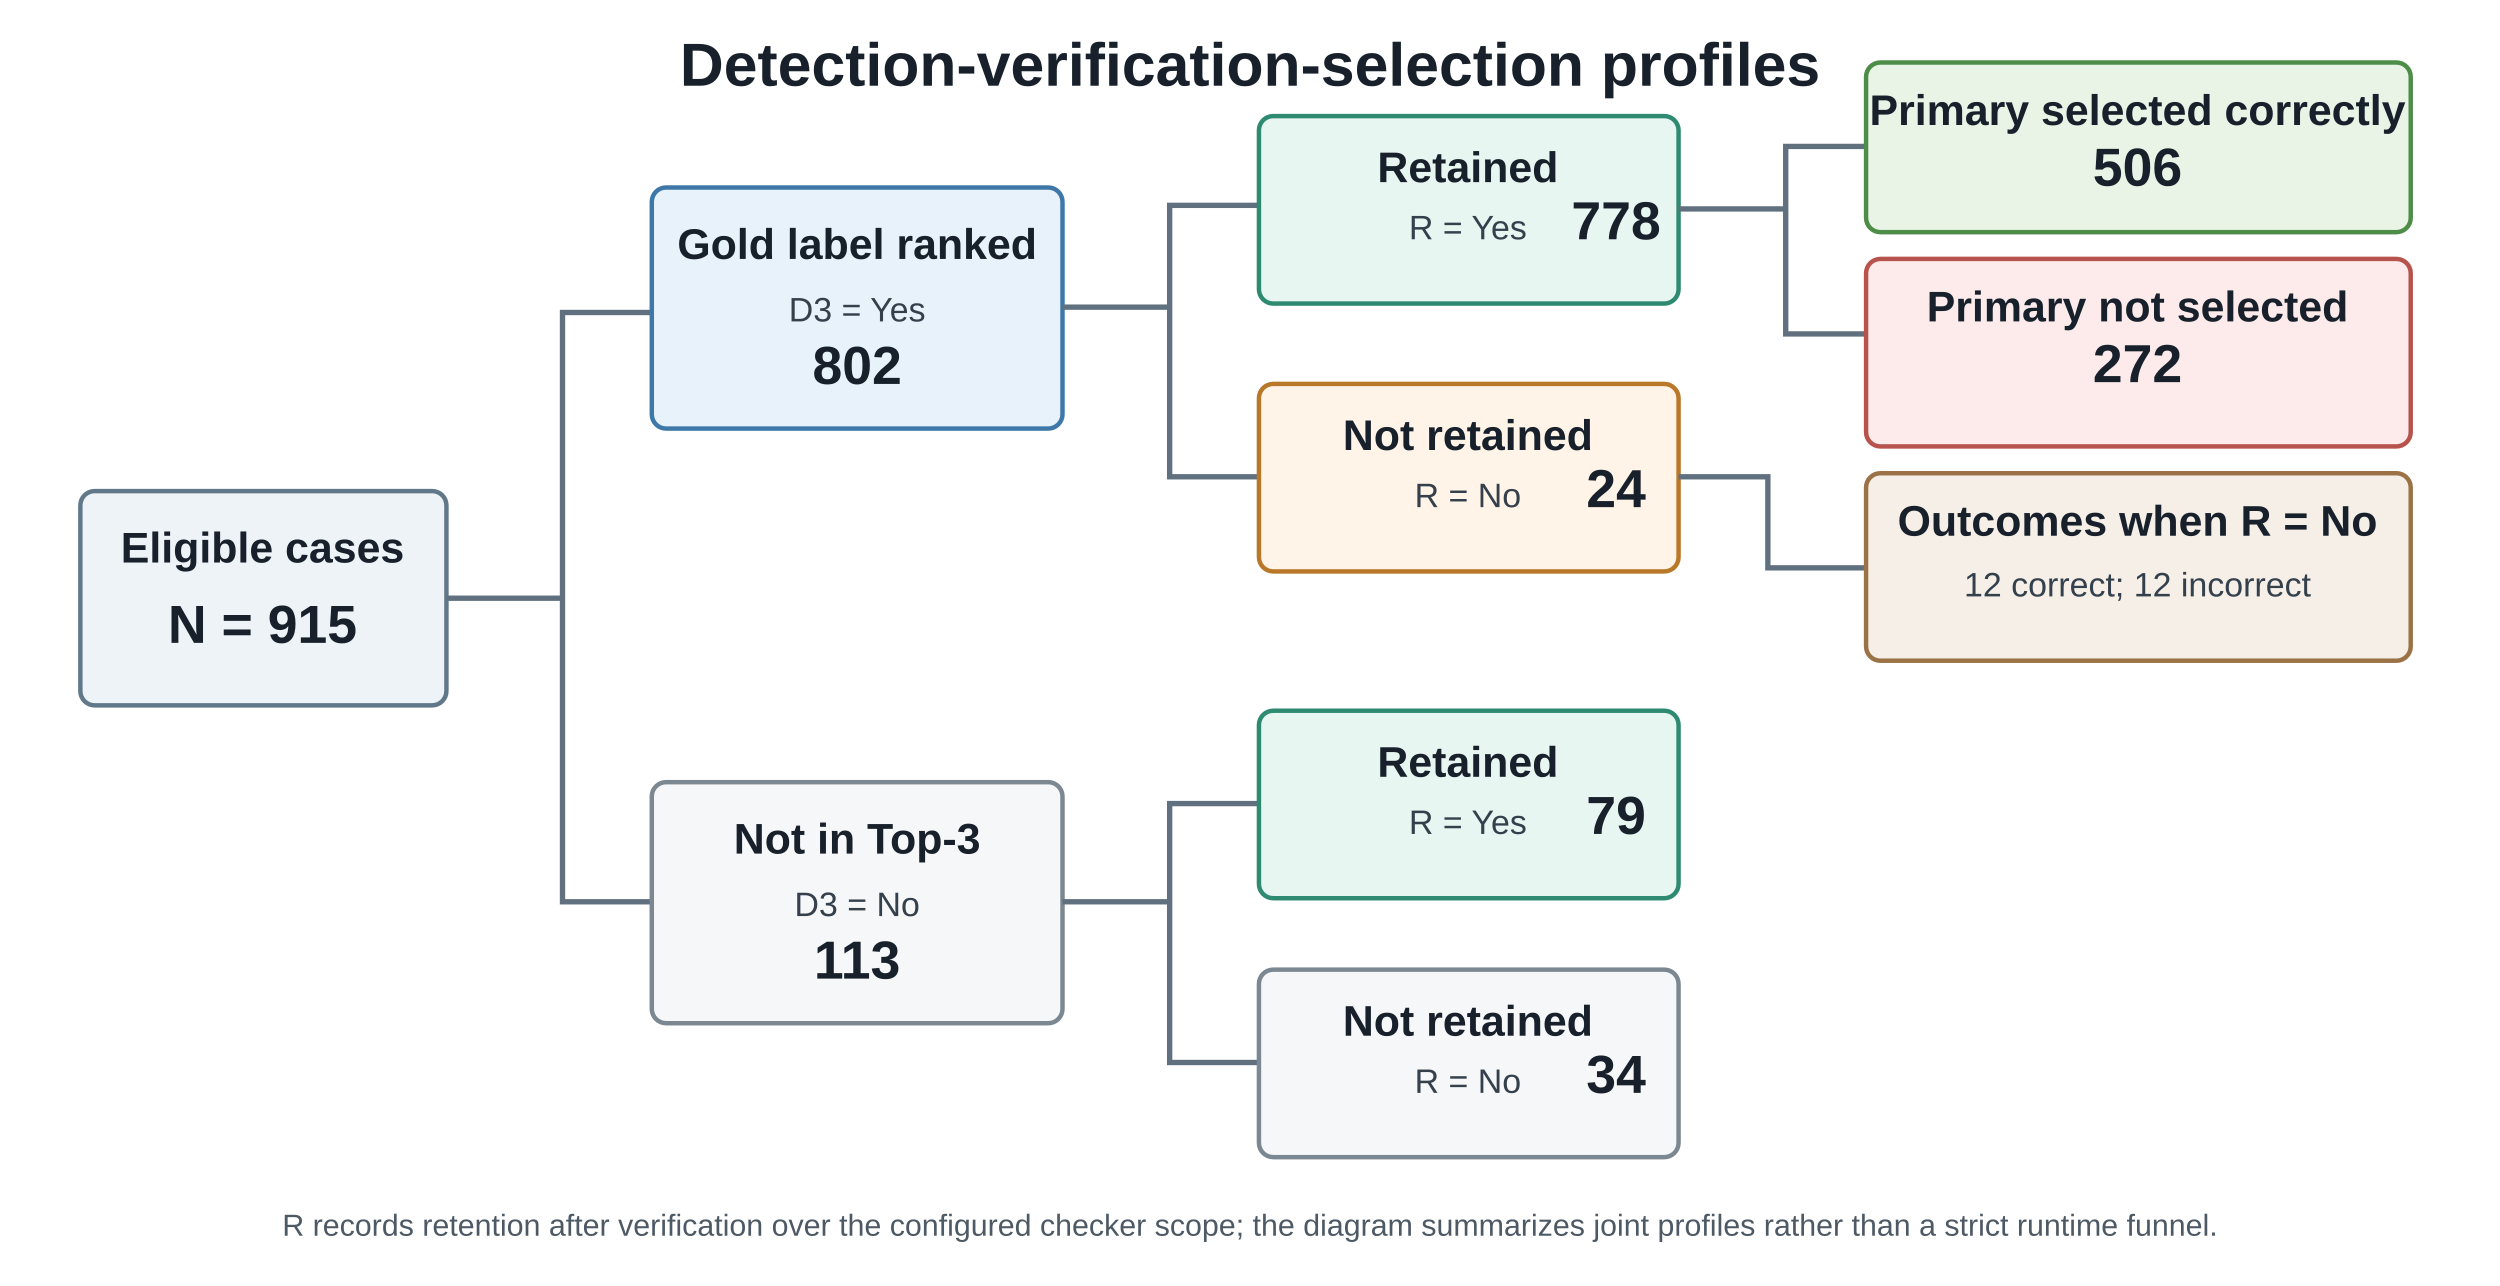
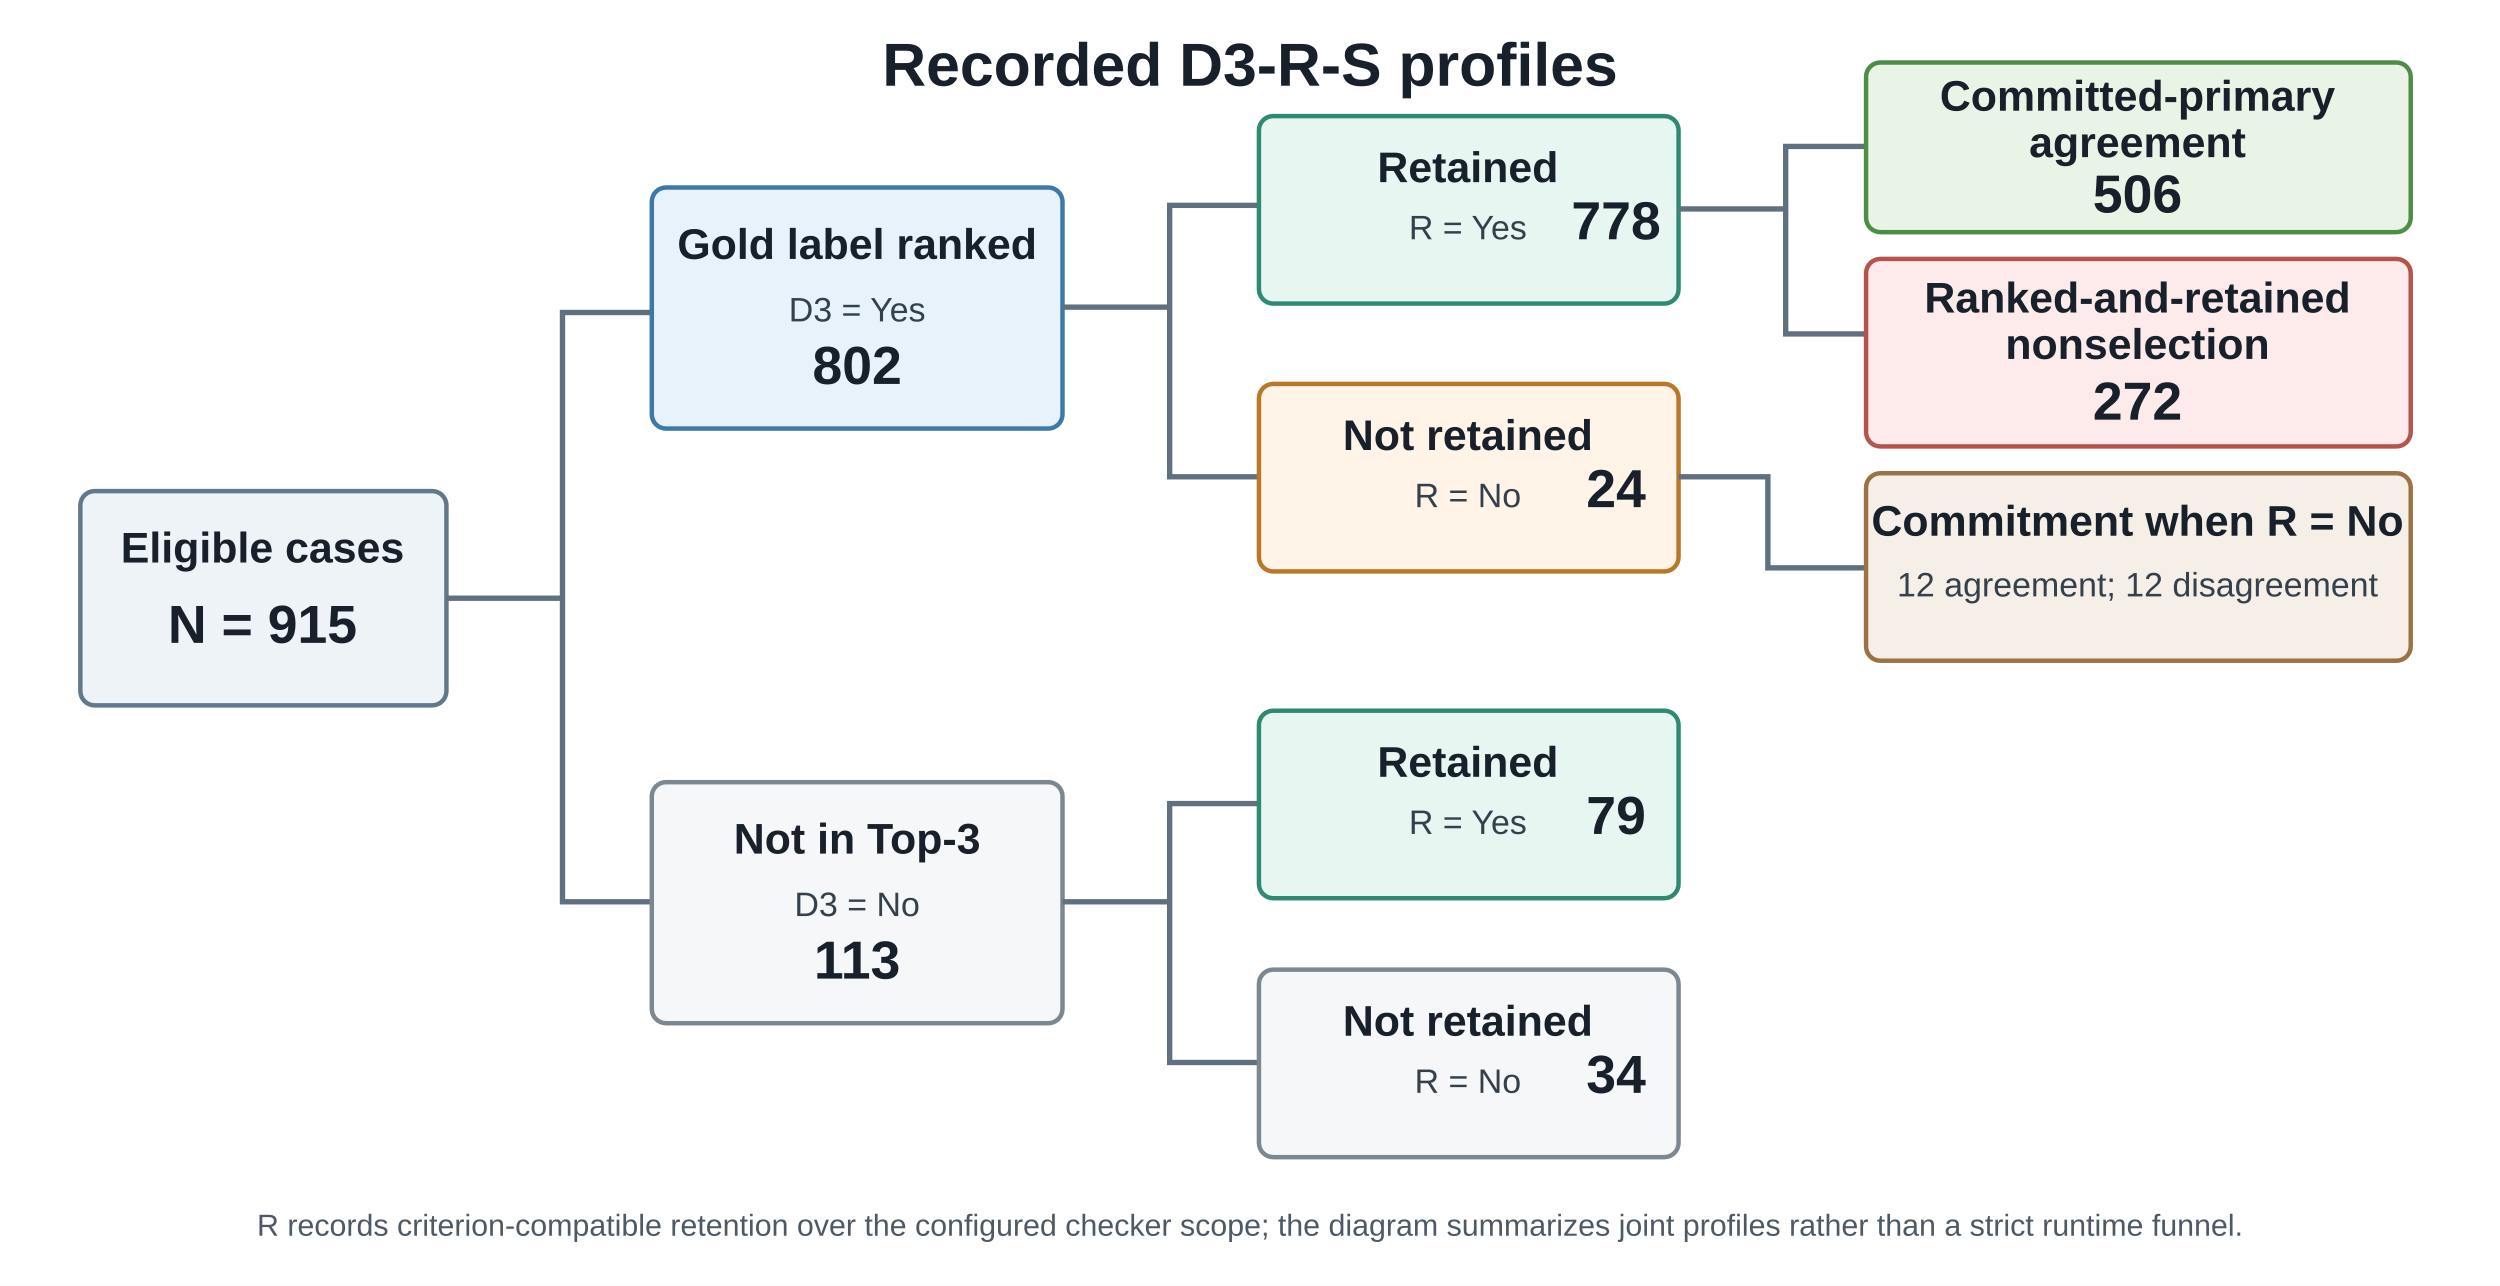
<svg xmlns="http://www.w3.org/2000/svg" width="1400" height="720" viewBox="0 0 1400 720">
  <rect width="1400" height="720" fill="#ffffff" />
  <style>
    .title { font: 700 34px Arial, sans-serif; fill: #18212b; }
    .head { font: 700 24px Arial, sans-serif; fill: #18212b; }
    .body { font: 19px Arial, sans-serif; fill: #34404c; }
    .count { font: 700 30px Arial, sans-serif; fill: #18212b; }
    .note { font: 17px Arial, sans-serif; fill: #4d5965; }
    .line { stroke: #61707e; stroke-width: 3; fill: none; }
    .box { stroke-width: 2.5; rx: 8; }
  </style>
-   <text x="700" y="48" text-anchor="middle" class="title">Detection-verification-selection profiles</text>
+   <text x="700" y="48" text-anchor="middle" class="title">Recorded D3-R-S profiles</text>
  <rect x="45" y="275" width="205" height="120" class="box" fill="#eef3f7" stroke="#607889" />
  <text x="147" y="315" text-anchor="middle" class="head">Eligible cases</text>
  <text x="147" y="360" text-anchor="middle" class="count">N = 915</text>
  <path d="M250 335 H315 M315 335 V175 H365 M315 335 V505 H365" class="line" />
  <rect x="365" y="105" width="230" height="135" class="box" fill="#e8f2fb" stroke="#3d78a8" />
  <text x="480" y="145" text-anchor="middle" class="head">Gold label ranked</text>
  <text x="480" y="180" text-anchor="middle" class="body">D3 = Yes</text>
  <text x="480" y="215" text-anchor="middle" class="count">802</text>
  <rect x="365" y="438" width="230" height="135" class="box" fill="#f6f7f8" stroke="#7b8791" />
  <text x="480" y="478" text-anchor="middle" class="head">Not in Top-3</text>
  <text x="480" y="513" text-anchor="middle" class="body">D3 = No</text>
  <text x="480" y="548" text-anchor="middle" class="count">113</text>
  <path d="M595 172 H655 M655 172 V115 H705 M655 172 V267 H705" class="line" />
  <path d="M595 505 H655 M655 505 V450 H705 M655 505 V595 H705" class="line" />
  <rect x="705" y="65" width="235" height="105" class="box" fill="#e8f6f1" stroke="#2e8b72" />
  <text x="822" y="102" text-anchor="middle" class="head">Retained</text>
  <text x="822" y="134" text-anchor="middle" class="body">R = Yes</text>
  <text x="905" y="134" text-anchor="middle" class="count">778</text>
  <rect x="705" y="215" width="235" height="105" class="box" fill="#fff4e7" stroke="#b87828" />
  <text x="822" y="252" text-anchor="middle" class="head">Not retained</text>
  <text x="822" y="284" text-anchor="middle" class="body">R = No</text>
  <text x="905" y="284" text-anchor="middle" class="count">24</text>
  <rect x="705" y="398" width="235" height="105" class="box" fill="#e8f6f1" stroke="#2e8b72" />
  <text x="822" y="435" text-anchor="middle" class="head">Retained</text>
  <text x="822" y="467" text-anchor="middle" class="body">R = Yes</text>
  <text x="905" y="467" text-anchor="middle" class="count">79</text>
  <rect x="705" y="543" width="235" height="105" class="box" fill="#f6f7f8" stroke="#7b8791" />
  <text x="822" y="580" text-anchor="middle" class="head">Not retained</text>
  <text x="822" y="612" text-anchor="middle" class="body">R = No</text>
  <text x="905" y="612" text-anchor="middle" class="count">34</text>
  <path d="M940 117 H1000 M1000 117 V82 H1045 M1000 117 V187 H1045" class="line" />
  <path d="M940 267 H990 V318 H1045" class="line" />
  <rect x="1045" y="35" width="305" height="95" class="box" fill="#e9f4e7" stroke="#4d8d48" />
-   <text x="1197" y="70" text-anchor="middle" class="head">Primary selected correctly</text>
-   <text x="1197" y="104" text-anchor="middle" class="count">506</text>
+   <text x="1197" y="62" text-anchor="middle" class="head">Committed-primary</text>
+   <text x="1197" y="88" text-anchor="middle" class="head">agreement</text>
+   <text x="1197" y="119" text-anchor="middle" class="count">506</text>
  <rect x="1045" y="145" width="305" height="105" class="box" fill="#fcebea" stroke="#b6534c" />
-   <text x="1197" y="180" text-anchor="middle" class="head">Primary not selected</text>
-   <text x="1197" y="214" text-anchor="middle" class="count">272</text>
+   <text x="1197" y="175" text-anchor="middle" class="head">Ranked-and-retained</text>
+   <text x="1197" y="201" text-anchor="middle" class="head">nonselection</text>
+   <text x="1197" y="235" text-anchor="middle" class="count">272</text>
  <rect x="1045" y="265" width="305" height="105" class="box" fill="#f5efe8" stroke="#9b7246" />
-   <text x="1197" y="300" text-anchor="middle" class="head">Outcomes when R = No</text>
-   <text x="1197" y="334" text-anchor="middle" class="body">12 correct; 12 incorrect</text>
-   <text x="700" y="692" text-anchor="middle" class="note">R records retention after verification over the configured checker scope; the diagram summarizes joint profiles rather than a strict runtime funnel.</text>
+   <text x="1197" y="300" text-anchor="middle" class="head">Commitment when R = No</text>
+   <text x="1197" y="334" text-anchor="middle" class="body">12 agreement; 12 disagreement</text>
+   <text x="700" y="692" text-anchor="middle" class="note">R records criterion-compatible retention over the configured checker scope; the diagram summarizes joint profiles rather than a strict runtime funnel.</text>
</svg>
